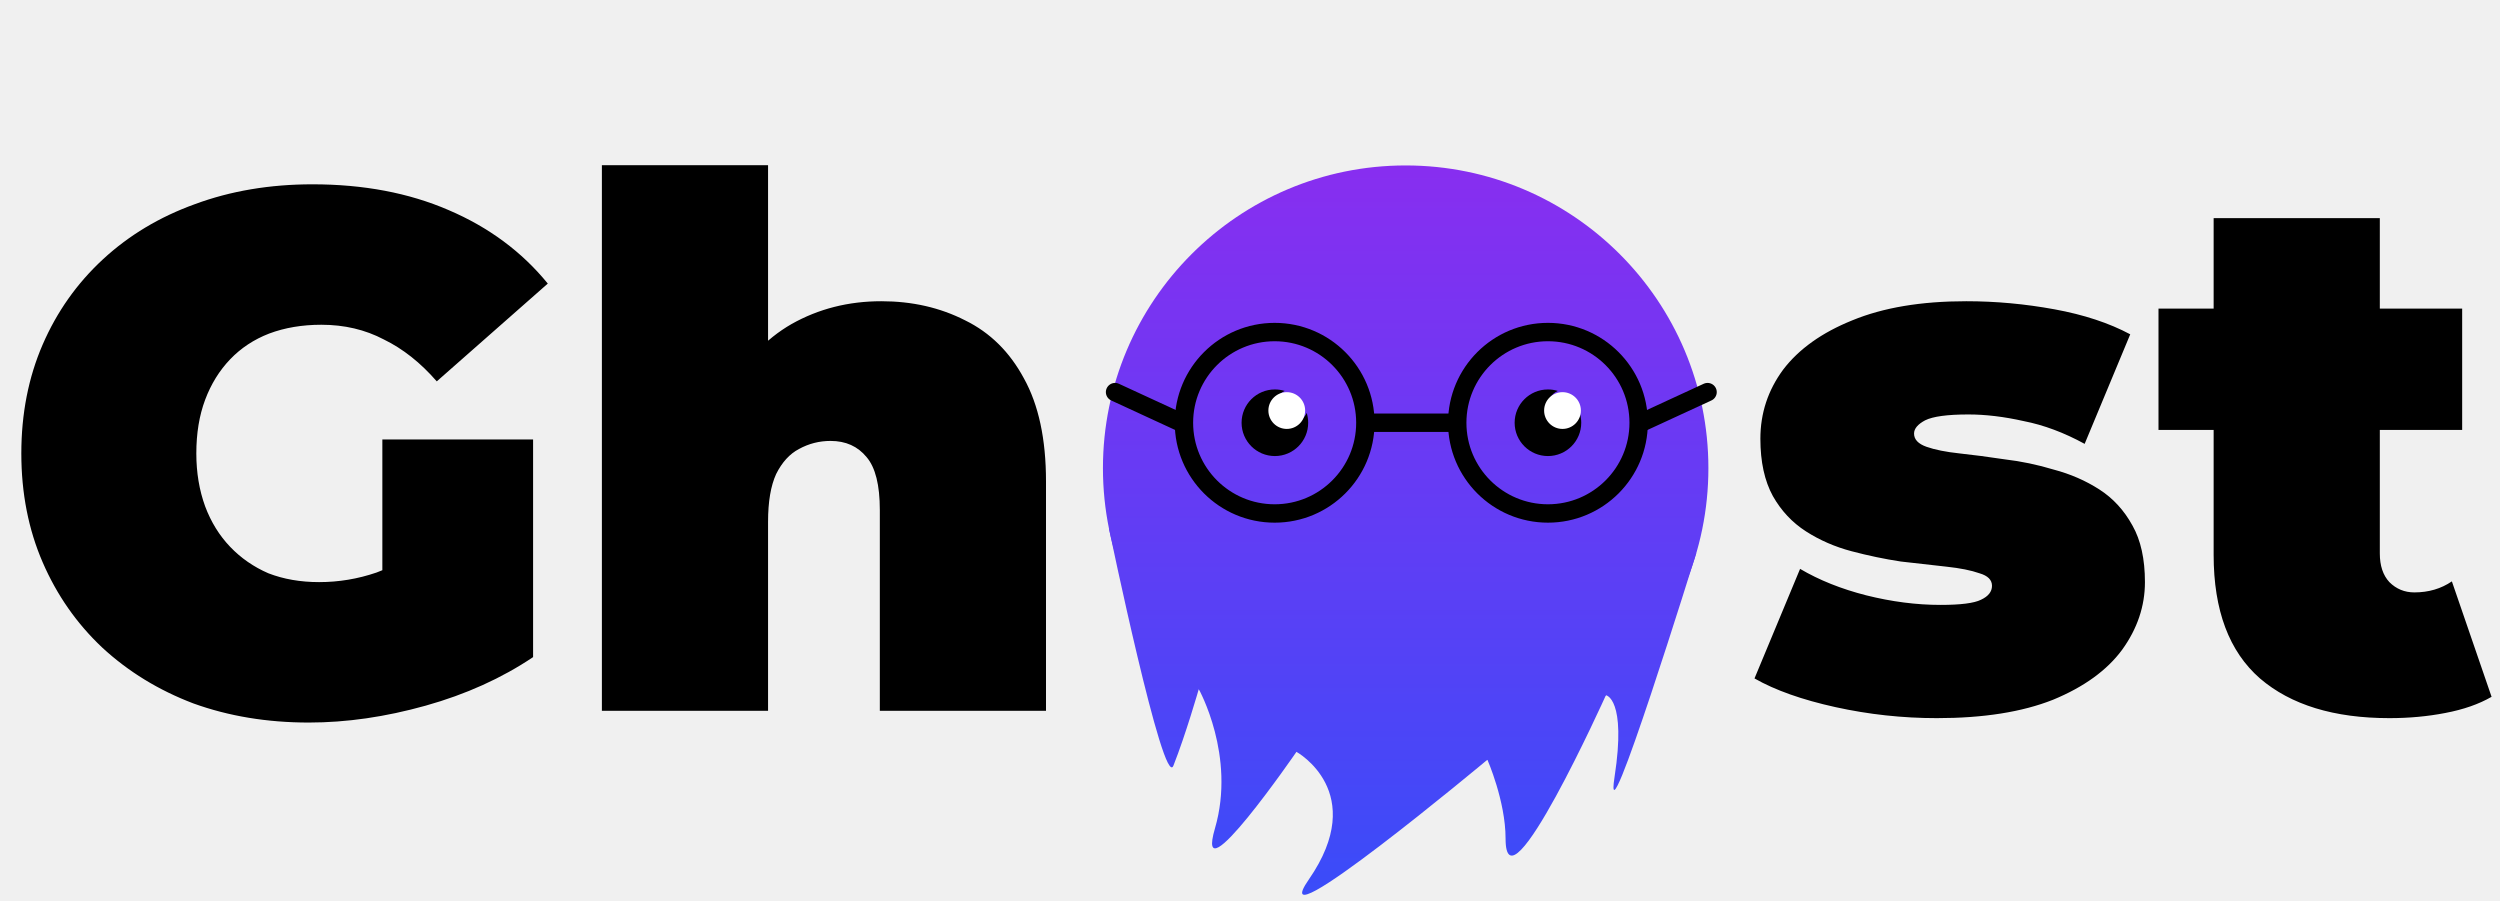
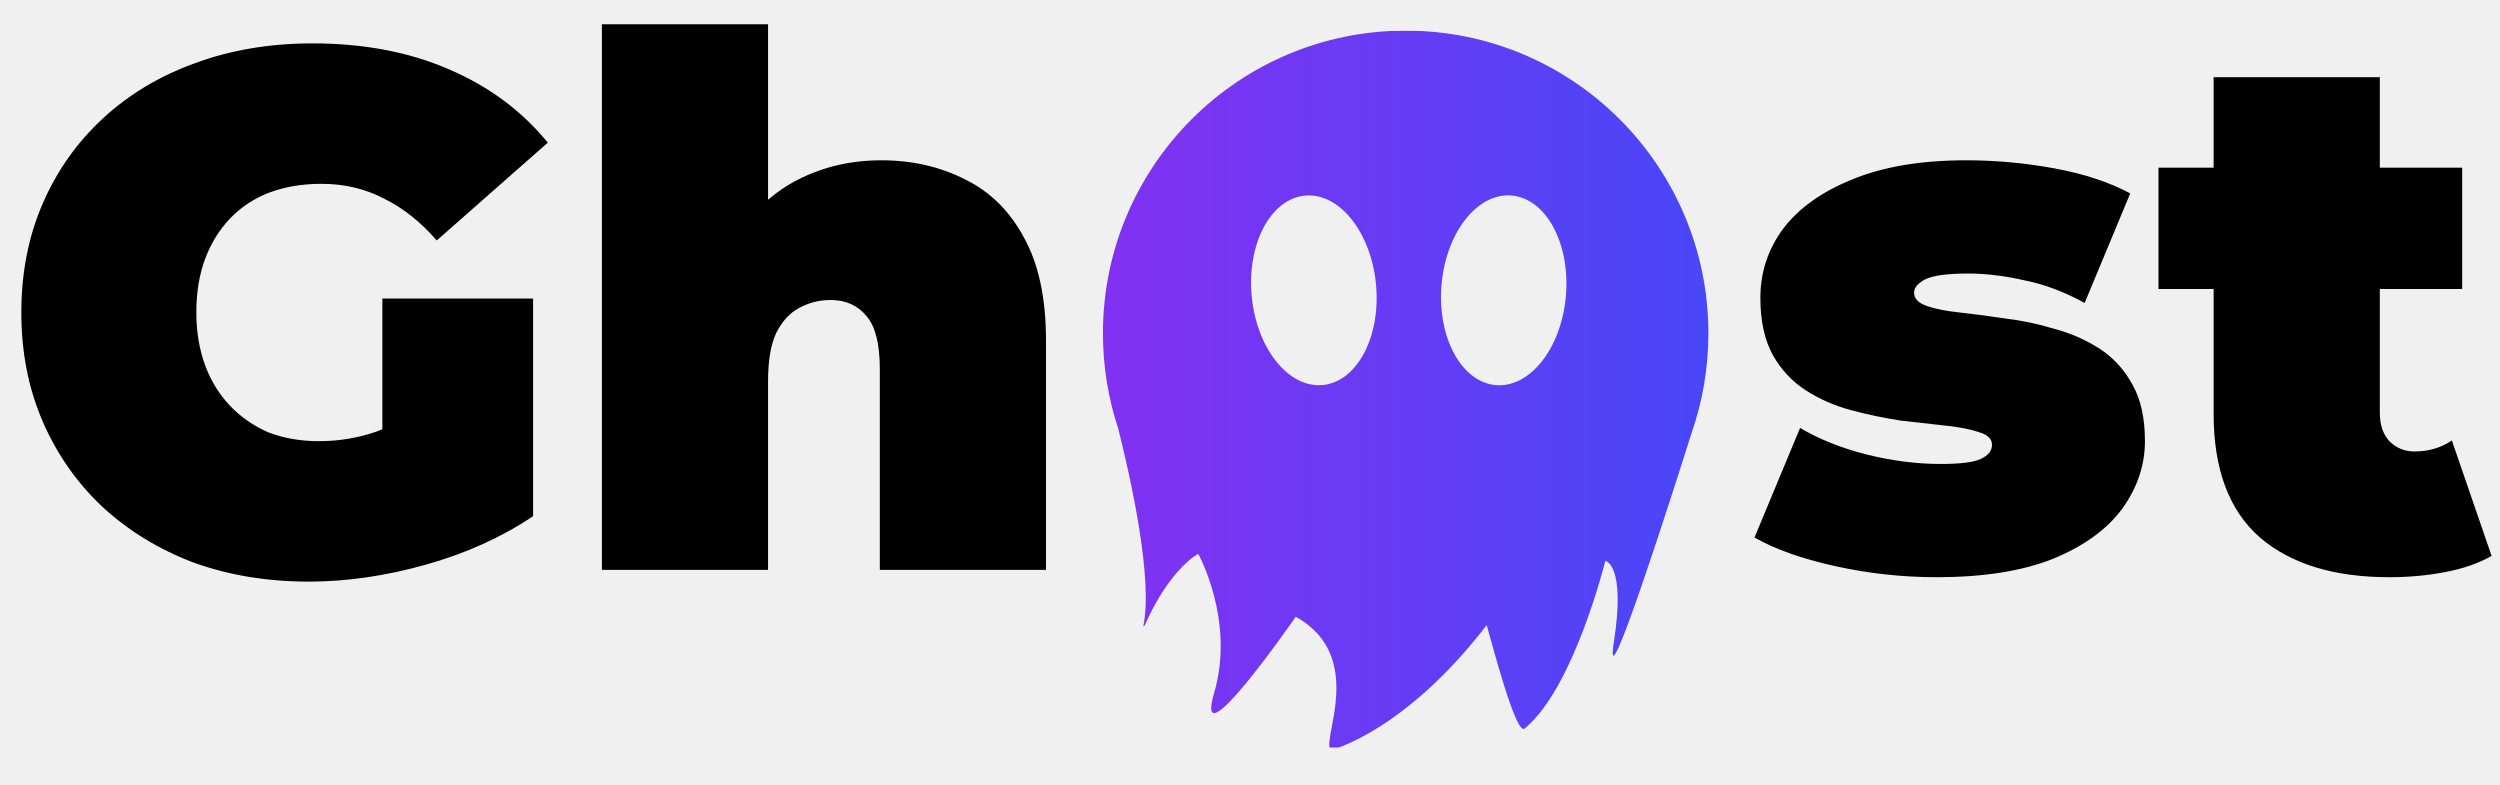
- <svg xmlns="http://www.w3.org/2000/svg" width="408" height="147" viewBox="0 0 408 147" fill="none">
-   <path d="M50.4 117.92C43.6 117.92 37.32 116.88 31.56 114.8C25.88 112.64 20.92 109.6 16.68 105.68C12.52 101.76 9.28 97.12 6.96 91.76C4.64 86.4 3.48 80.48 3.48 74C3.48 67.52 4.64 61.6 6.96 56.24C9.28 50.88 12.56 46.24 16.8 42.32C21.04 38.4 26.04 35.4 31.8 33.32C37.64 31.16 44.04 30.08 51 30.08C59.32 30.08 66.72 31.48 73.2 34.28C79.76 37.08 85.16 41.08 89.4 46.28L71.28 62.24C68.64 59.2 65.76 56.92 62.64 55.4C59.6 53.8 56.2 53 52.44 53C49.32 53 46.48 53.48 43.92 54.44C41.44 55.4 39.32 56.8 37.56 58.64C35.8 60.48 34.44 62.68 33.48 65.24C32.52 67.8 32.04 70.72 32.04 74C32.04 77.12 32.52 80 33.48 82.64C34.44 85.2 35.8 87.4 37.56 89.24C39.32 91.08 41.4 92.52 43.8 93.56C46.28 94.52 49.04 95 52.08 95C55.28 95 58.4 94.48 61.44 93.44C64.48 92.32 67.72 90.44 71.16 87.8L87 107.24C81.88 110.68 76.04 113.32 69.48 115.16C62.92 117 56.56 117.92 50.4 117.92ZM87 107.24L62.4 103.64V71.72H87V107.24ZM98.227 116V26.96H125.347V69.56L118.867 64.04C121.427 59.08 124.867 55.36 129.187 52.88C133.587 50.4 138.467 49.16 143.827 49.16C148.867 49.16 153.427 50.2 157.507 52.28C161.587 54.28 164.787 57.44 167.107 61.76C169.507 66.08 170.707 71.68 170.707 78.56V116H143.587V83.24C143.587 79.16 142.867 76.28 141.427 74.6C139.987 72.84 138.027 71.96 135.547 71.96C133.707 71.96 131.987 72.4 130.387 73.28C128.867 74.08 127.627 75.44 126.667 77.36C125.787 79.28 125.347 81.88 125.347 85.16V116H98.227ZM316.094 117.2C310.494 117.2 304.974 116.6 299.534 115.4C294.094 114.2 289.694 112.64 286.334 110.72L293.774 92.84C296.894 94.68 300.494 96.12 304.574 97.16C308.734 98.2 312.774 98.72 316.694 98.72C319.974 98.72 322.174 98.44 323.294 97.88C324.494 97.32 325.094 96.56 325.094 95.6C325.094 94.64 324.414 93.96 323.054 93.56C321.694 93.08 319.894 92.72 317.654 92.48C315.414 92.24 312.934 91.96 310.214 91.64C307.574 91.24 304.894 90.68 302.174 89.96C299.454 89.24 296.974 88.16 294.734 86.72C292.494 85.28 290.694 83.36 289.334 80.96C287.974 78.48 287.294 75.36 287.294 71.6C287.294 67.44 288.534 63.68 291.014 60.32C293.574 56.96 297.334 54.28 302.294 52.28C307.334 50.2 313.534 49.16 320.894 49.16C325.694 49.16 330.494 49.6 335.294 50.48C340.094 51.36 344.214 52.72 347.654 54.56L340.214 72.44C336.854 70.6 333.534 69.36 330.254 68.72C327.054 68 324.054 67.64 321.254 67.64C317.814 67.64 315.454 67.96 314.174 68.6C312.974 69.24 312.374 69.96 312.374 70.76C312.374 71.72 313.054 72.44 314.414 72.92C315.774 73.4 317.574 73.76 319.814 74C322.054 74.24 324.494 74.56 327.134 74.96C329.854 75.28 332.534 75.84 335.174 76.64C337.894 77.36 340.374 78.44 342.614 79.88C344.854 81.32 346.654 83.28 348.014 85.76C349.374 88.16 350.054 91.24 350.054 95C350.054 98.92 348.814 102.6 346.334 106.04C343.854 109.4 340.094 112.12 335.054 114.2C330.014 116.2 323.694 117.2 316.094 117.2ZM389.946 117.2C380.906 117.2 373.866 115.04 368.826 110.72C363.786 106.32 361.266 99.6 361.266 90.56V35.6H388.386V90.32C388.386 92.32 388.906 93.88 389.946 95C391.066 96.12 392.426 96.68 394.026 96.68C396.346 96.68 398.386 96.08 400.146 94.88L406.626 113.72C404.546 114.92 402.026 115.8 399.066 116.36C396.186 116.92 393.146 117.2 389.946 117.2ZM352.266 70.16V50.36H401.826V70.16H352.266Z" fill="black" />
-   <path d="M278.81 76.405C278.81 103.691 256.691 125.81 229.405 125.81C202.119 125.81 180 103.691 180 76.405C180 49.119 202.119 27 229.405 27C256.691 27 278.81 49.119 278.81 76.405Z" fill="url(#paint0_linear_440_1121)" />
-   <path d="M180.988 86.286L276.834 90.238C276.834 90.238 261.518 139.616 263.494 126.798C265.471 113.98 262.084 113.459 262.084 113.459C262.084 113.459 245.709 149.79 245.709 136.85C245.709 130.72 242.744 123.988 242.744 123.988C242.744 123.988 205.759 154.855 213.595 143.538C223.476 129.268 211.582 122.7 211.582 122.7C211.582 122.7 194.821 147.054 198.28 135.197C201.738 123.34 195.639 112.471 195.639 112.471C195.639 112.471 193.516 119.864 191.499 124.959C189.881 129.048 180.988 86.286 180.988 86.286Z" fill="url(#paint1_linear_440_1121)" />
-   <circle cx="252.624" cy="68.995" r="14.804" stroke="black" stroke-width="3" />
-   <circle cx="16.304" cy="16.304" r="14.804" transform="matrix(-1 0 0 1 224.327 52.6914)" stroke="black" stroke-width="3" />
-   <path d="M267.842 68.992L278.674 63.992" stroke="black" stroke-width="3" stroke-linecap="round" />
-   <path d="M223.278 68.992H237.408" stroke="black" stroke-width="3" stroke-linecap="round" />
-   <path d="M192.809 68.992L181.977 63.992" stroke="black" stroke-width="3" stroke-linecap="round" />
-   <path d="M208.061 63.559C208.619 63.559 209.157 63.642 209.664 63.799C208.719 64.224 208.06 65.173 208.06 66.276C208.06 67.777 209.277 68.993 210.777 68.993C211.881 68.993 212.829 68.334 213.254 67.389C213.41 67.896 213.495 68.435 213.495 68.993C213.495 71.995 211.062 74.428 208.061 74.428C205.059 74.428 202.626 71.995 202.626 68.993C202.626 65.992 205.059 63.559 208.061 63.559Z" fill="black" />
-   <circle cx="210" cy="67" r="3" fill="white" />
-   <path d="M252.624 63.559C253.182 63.559 253.721 63.642 254.228 63.799C253.282 64.224 252.623 65.173 252.623 66.276C252.623 67.777 253.84 68.993 255.341 68.993C256.444 68.993 257.391 68.334 257.816 67.39C257.973 67.897 258.059 68.435 258.059 68.993C258.059 71.995 255.625 74.428 252.624 74.428C249.623 74.428 247.189 71.995 247.189 68.993C247.19 65.992 249.623 63.559 252.624 63.559Z" fill="black" />
-   <circle cx="255" cy="67" r="3" fill="white" />
+ <svg xmlns="http://www.w3.org/2000/svg" width="408" height="128" viewBox="0 0 408 128" fill="none">
+   <mask id="mask0_449_1459" style="mask-type:alpha" maskUnits="userSpaceOnUse" x="180" y="5" width="99" height="118">
+     <path d="M229.525 5C256.81 5.066 278.875 27.238 278.809 54.524C278.795 60.147 277.84 65.547 276.097 70.579C273.103 80.056 261.623 116.037 263.371 104.879C265.378 92.066 261.993 91.536 261.993 91.536C261.978 91.598 256.82 112.39 248.832 118.88C247.426 120.287 243.36 104.46 242.628 102.019C229.287 119.377 217.336 122.379 217.332 122.38C215.152 121.629 223.382 107.271 211.47 100.655C211.47 100.655 194.651 124.968 198.138 113.119C201.625 101.271 195.552 90.387 195.552 90.387C195.552 90.387 191.009 92.659 186.832 102.019C186.758 102.185 186.676 102.242 186.589 102.2C188.184 94.614 184.662 78.575 182.496 69.948C180.865 65.024 179.987 59.757 180 54.284C180.066 26.999 202.239 4.934 229.525 5ZM246.68 31.909C241.073 31.448 235.957 38.001 235.254 46.545C234.551 55.089 238.528 62.389 244.135 62.851C249.742 63.312 254.857 56.759 255.56 48.215C256.262 39.671 252.287 32.371 246.68 31.909ZM224.565 46.43C223.765 37.894 218.576 31.4 212.975 31.925C207.373 32.45 203.48 39.794 204.279 48.33C205.079 56.866 210.269 63.36 215.87 62.835C221.472 62.31 225.364 54.965 224.565 46.43Z" fill="black" />
+   </mask>
+   <g mask="url(#mask0_449_1459)">
+     <rect width="99" height="117" transform="translate(180 5)" fill="url(#paint0_linear_449_1459)" />
+   </g>
+   <path d="M50.4 94.92C43.6 94.92 37.32 93.88 31.56 91.8C25.88 89.64 20.92 86.6 16.68 82.68C12.52 78.76 9.28 74.12 6.96 68.76C4.64 63.4 3.48 57.48 3.48 51C3.48 44.52 4.64 38.6 6.96 33.24C9.28 27.88 12.56 23.24 16.8 19.32C21.04 15.4 26.04 12.4 31.8 10.32C37.64 8.16 44.04 7.08 51 7.08C59.32 7.08 66.72 8.48 73.2 11.28C79.76 14.08 85.16 18.08 89.4 23.28L71.28 39.24C68.64 36.2 65.76 33.92 62.64 32.4C59.6 30.8 56.2 30 52.44 30C49.32 30 46.48 30.48 43.92 31.44C41.44 32.4 39.32 33.8 37.56 35.64C35.8 37.48 34.44 39.68 33.48 42.24C32.52 44.8 32.04 47.72 32.04 51C32.04 54.12 32.52 57 33.48 59.64C34.44 62.2 35.8 64.4 37.56 66.24C39.32 68.08 41.4 69.52 43.8 70.56C46.28 71.52 49.04 72 52.08 72C55.28 72 58.4 71.48 61.44 70.44C64.48 69.32 67.72 67.44 71.16 64.8L87 84.24C81.88 87.68 76.04 90.32 69.48 92.16C62.92 94 56.56 94.92 50.4 94.92ZM87 84.24L62.4 80.64V48.72H87V84.24ZM98.227 93V3.96H125.347V46.56L118.867 41.04C121.427 36.08 124.867 32.36 129.187 29.88C133.587 27.4 138.467 26.16 143.827 26.16C148.867 26.16 153.427 27.2 157.507 29.28C161.587 31.28 164.787 34.44 167.107 38.76C169.507 43.08 170.707 48.68 170.707 55.56V93H143.587V60.24C143.587 56.16 142.867 53.28 141.427 51.6C139.987 49.84 138.027 48.96 135.547 48.96C133.707 48.96 131.987 49.4 130.387 50.28C128.867 51.08 127.627 52.44 126.667 54.36C125.787 56.28 125.347 58.88 125.347 62.16V93H98.227ZM316.094 94.2C310.494 94.2 304.974 93.6 299.534 92.4C294.094 91.2 289.694 89.64 286.334 87.72L293.774 69.84C296.894 71.68 300.494 73.12 304.574 74.16C308.734 75.2 312.774 75.72 316.694 75.72C319.974 75.72 322.174 75.44 323.294 74.88C324.494 74.32 325.094 73.56 325.094 72.6C325.094 71.64 324.414 70.96 323.054 70.56C321.694 70.08 319.894 69.72 317.654 69.48C315.414 69.24 312.934 68.96 310.214 68.64C307.574 68.24 304.894 67.68 302.174 66.96C299.454 66.24 296.974 65.16 294.734 63.72C292.494 62.28 290.694 60.36 289.334 57.96C287.974 55.48 287.294 52.36 287.294 48.6C287.294 44.44 288.534 40.68 291.014 37.32C293.574 33.96 297.334 31.28 302.294 29.28C307.334 27.2 313.534 26.16 320.894 26.16C325.694 26.16 330.494 26.6 335.294 27.48C340.094 28.36 344.214 29.72 347.654 31.56L340.214 49.44C336.854 47.6 333.534 46.36 330.254 45.72C327.054 45 324.054 44.64 321.254 44.64C317.814 44.64 315.454 44.96 314.174 45.6C312.974 46.24 312.374 46.96 312.374 47.76C312.374 48.72 313.054 49.44 314.414 49.92C315.774 50.4 317.574 50.76 319.814 51C322.054 51.24 324.494 51.56 327.134 51.96C329.854 52.28 332.534 52.84 335.174 53.64C337.894 54.36 340.374 55.44 342.614 56.88C344.854 58.32 346.654 60.28 348.014 62.76C349.374 65.16 350.054 68.24 350.054 72C350.054 75.92 348.814 79.6 346.334 83.04C343.854 86.4 340.094 89.12 335.054 91.2C330.014 93.2 323.694 94.2 316.094 94.2ZM389.946 94.2C380.906 94.2 373.866 92.04 368.826 87.72C363.786 83.32 361.266 76.6 361.266 67.56V12.6H388.386V67.32C388.386 69.32 388.906 70.88 389.946 72C391.066 73.12 392.426 73.68 394.026 73.68C396.346 73.68 398.386 73.08 400.146 71.88L406.626 90.72C404.546 91.92 402.026 92.8 399.066 93.36C396.186 93.92 393.146 94.2 389.946 94.2ZM352.266 47.16V27.36H401.826V47.16H352.266Z" fill="black" />
  <defs>
-     <linearGradient id="paint0_linear_440_1121" x1="229.405" y1="27" x2="229.405" y2="146.032" gradientUnits="userSpaceOnUse">
-       <stop stop-color="#882EF0" />
-       <stop offset="1" stop-color="#3A4CF9" />
-     </linearGradient>
-     <linearGradient id="paint1_linear_440_1121" x1="229.405" y1="27" x2="229.405" y2="146.032" gradientUnits="userSpaceOnUse">
-       <stop stop-color="#882EF0" />
-       <stop offset="1" stop-color="#3A4CF9" />
+     <linearGradient id="paint0_linear_449_1459" x1="0" y1="58.5" x2="99" y2="58.5" gradientUnits="userSpaceOnUse">
+       <stop stop-color="#8231F1" />
+       <stop offset="1" stop-color="#4847F8" />
    </linearGradient>
  </defs>
</svg>
